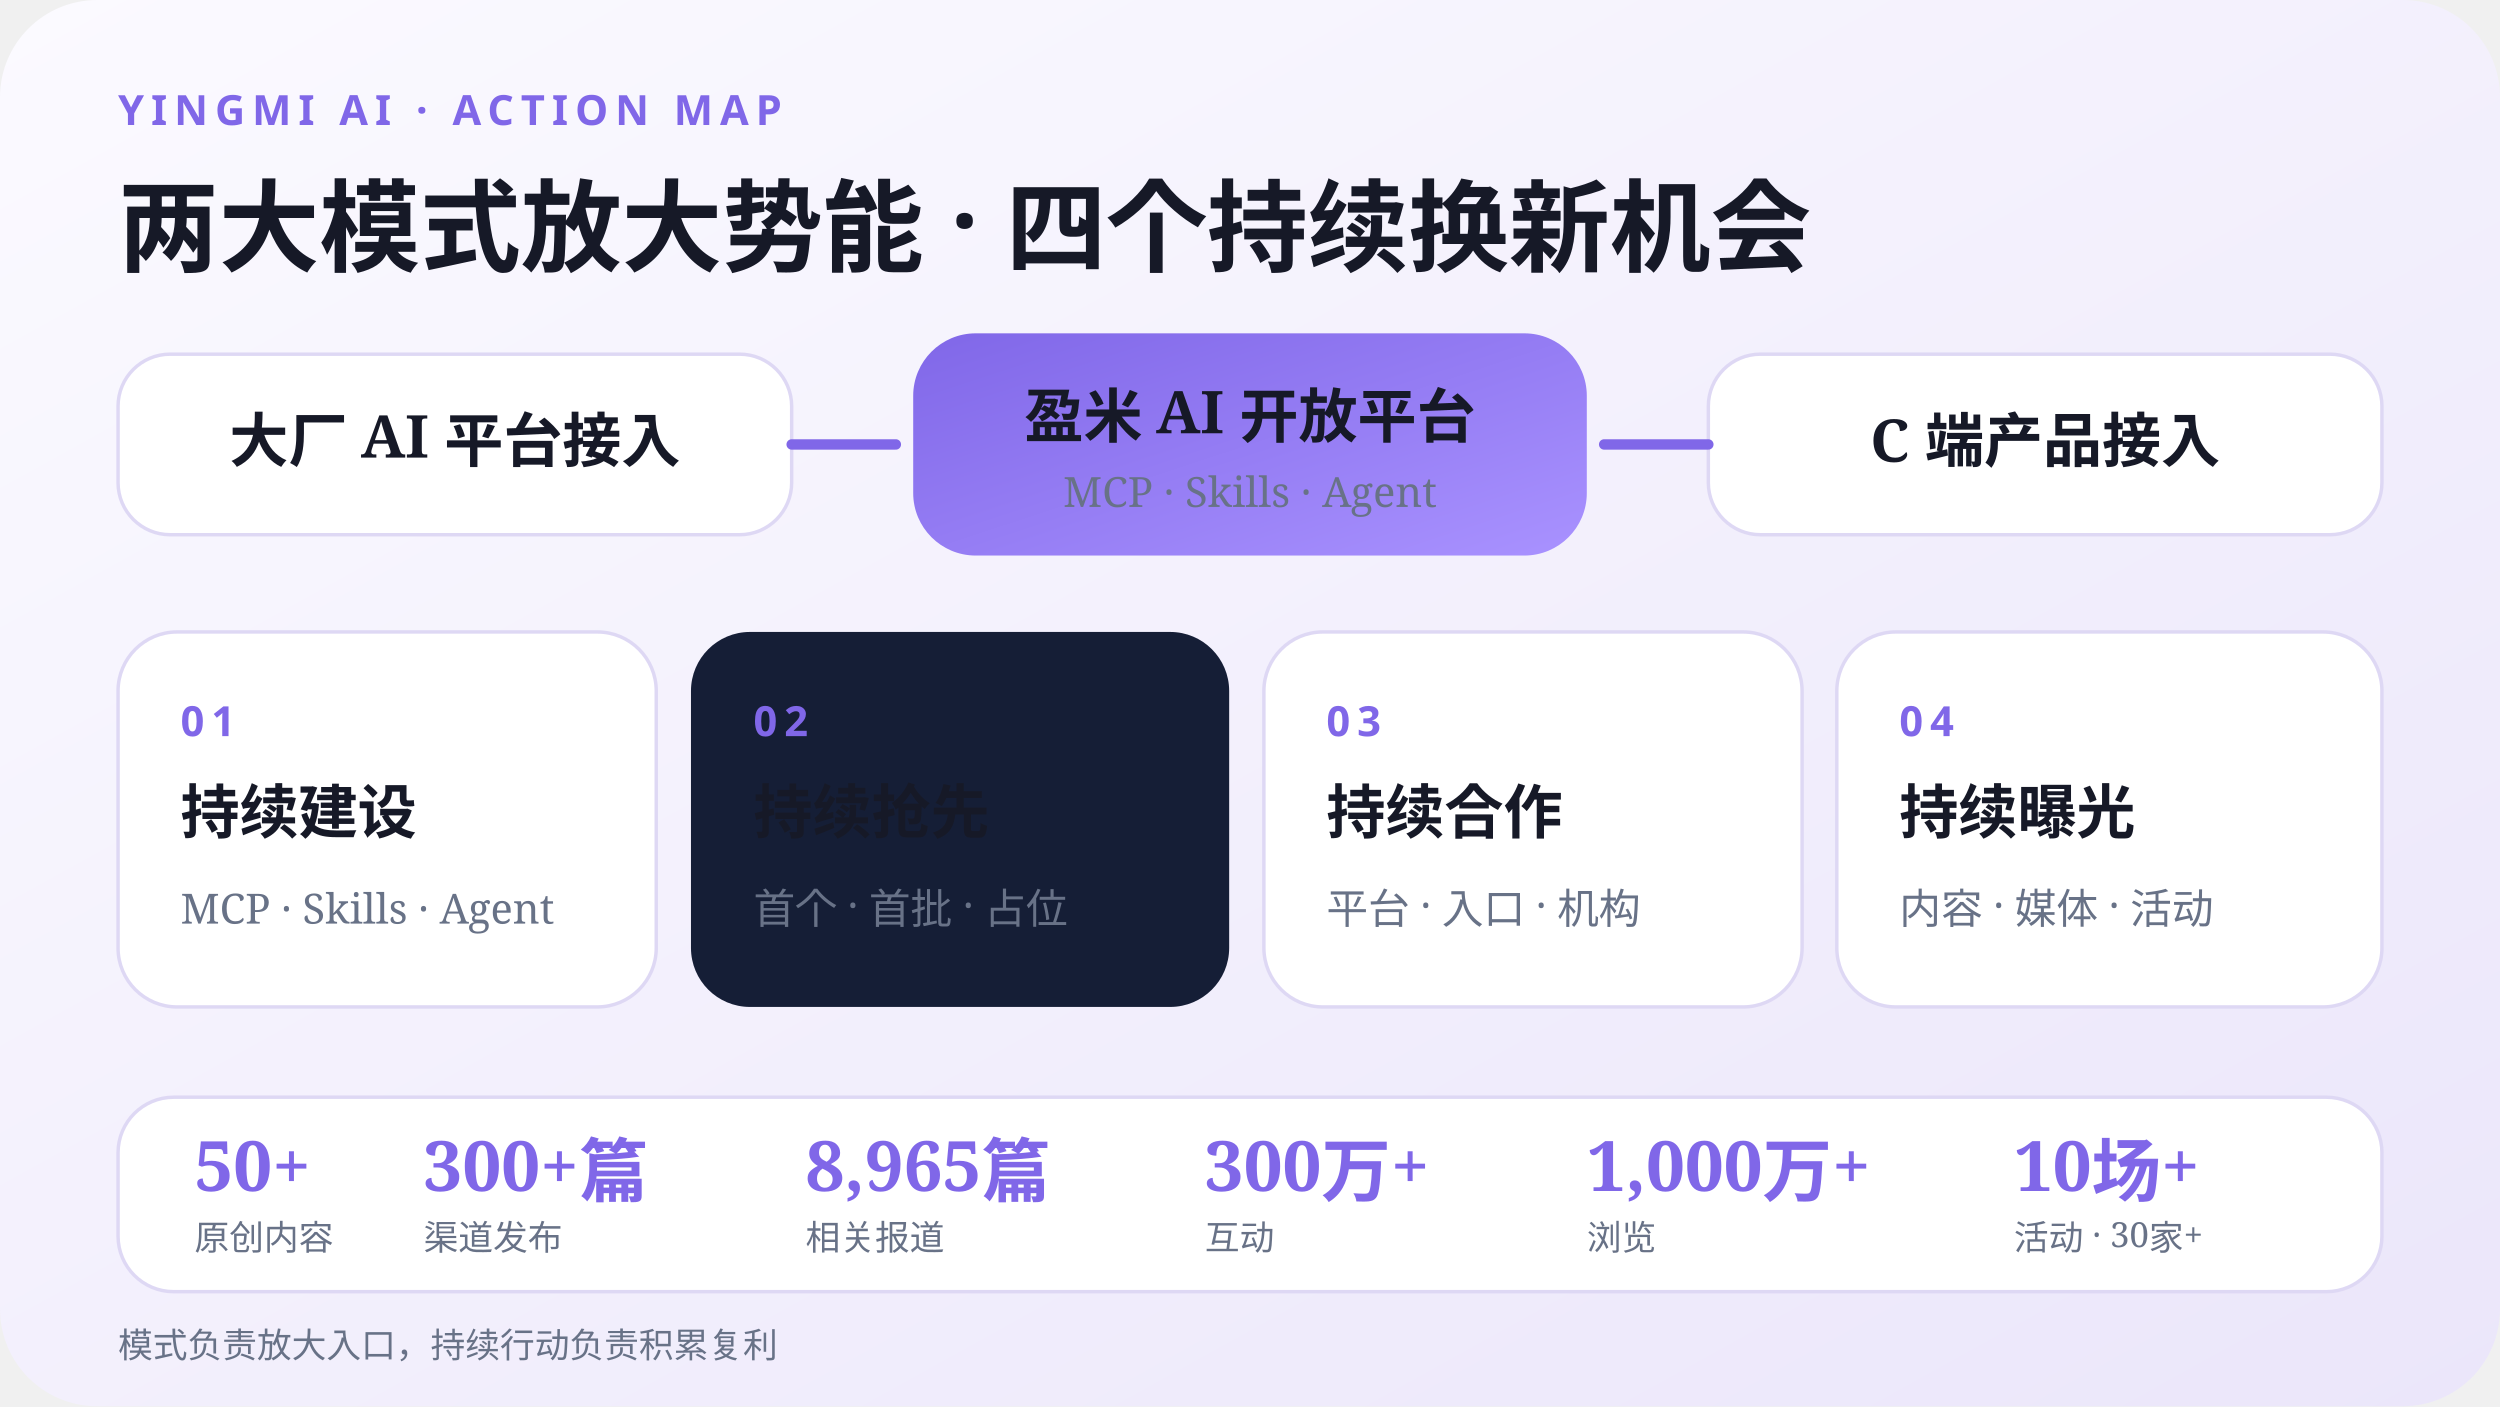
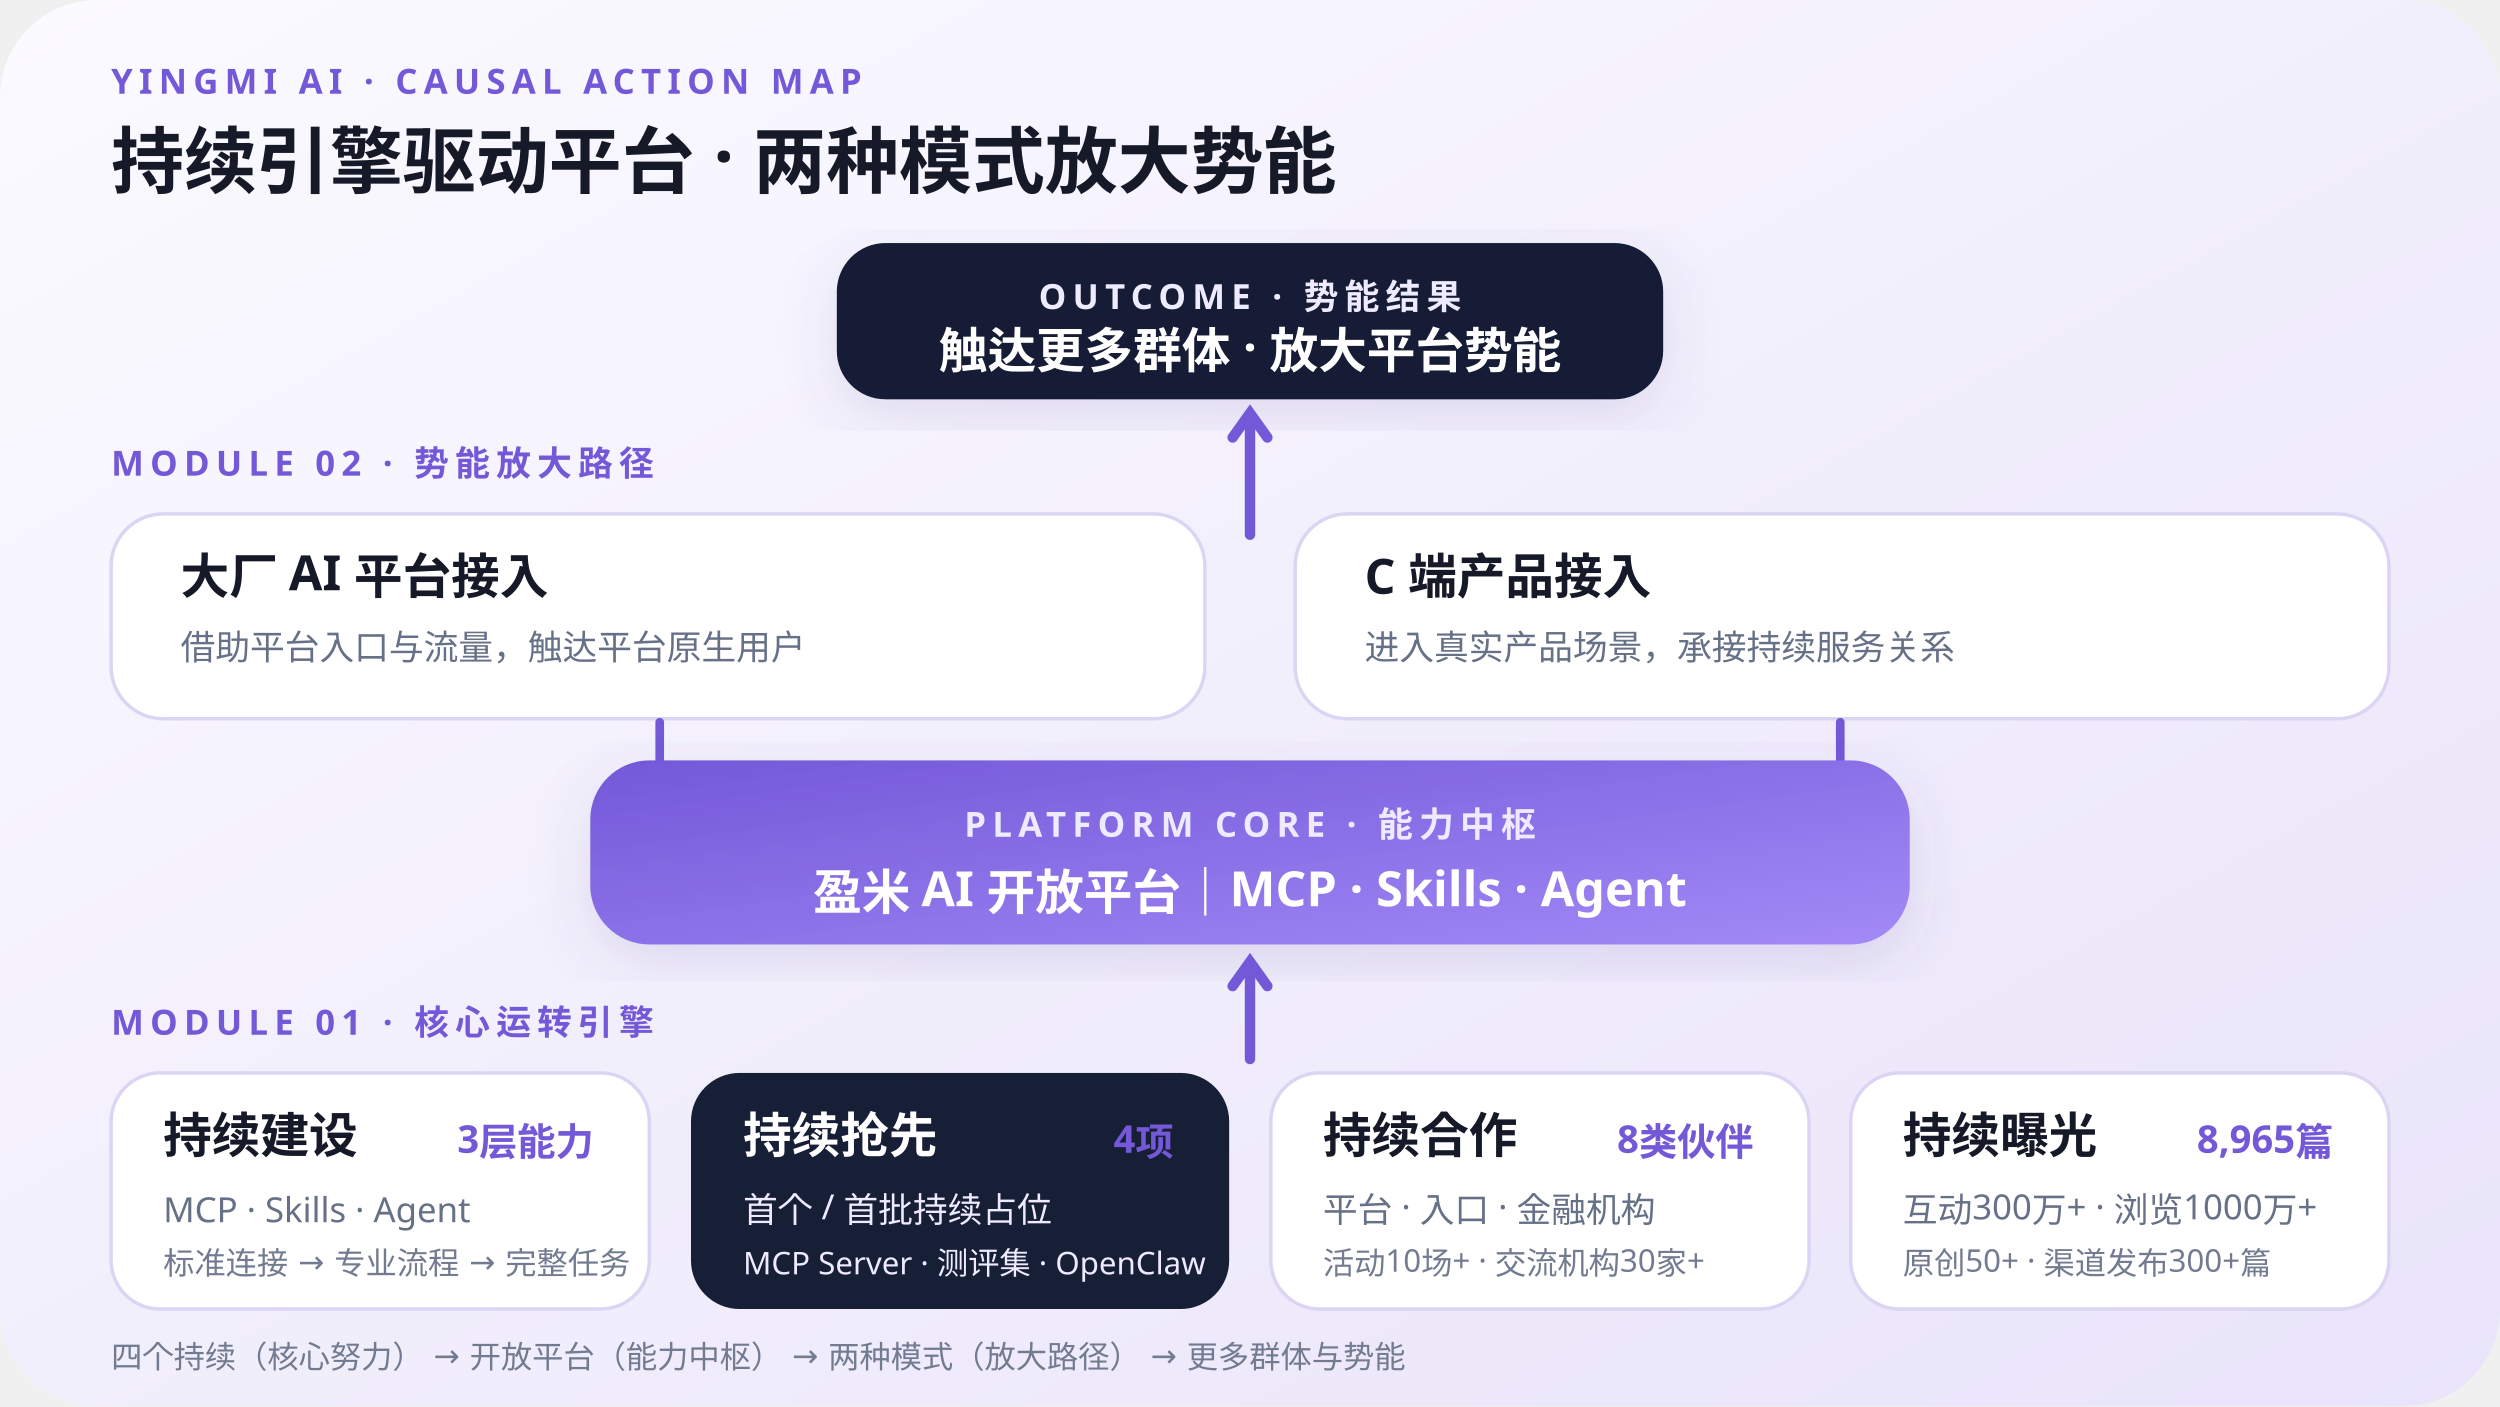
<svg xmlns="http://www.w3.org/2000/svg" width="720" height="405" viewBox="0 0 720 405" role="img" aria-labelledby="title desc">
  <defs>
    <linearGradient id="bg" x1="0" y1="0" x2="1" y2="1">
      <stop stop-color="#fbfaff" />
-       <stop offset="1" stop-color="#ebe6fa" />
+       <stop offset="1" stop-color="#e9e4fa" />
    </linearGradient>
    <linearGradient id="violet" x1="0" y1="0" x2="1" y2="1">
-       <stop stop-color="#8067e8" />
-       <stop offset="1" stop-color="#a992ff" />
+       <stop stop-color="#7358d8" />
+       <stop offset="1" stop-color="#a38af7" />
    </linearGradient>
-     <style>text{font-family:"Songti SC",STSong,SimSun,serif;fill:#161927}.label{font:700 12px "PingFang SC",sans-serif;fill:#8067e8;letter-spacing:2px}.title{font-size:29px;font-weight:700}.small{font-size:12px;fill:#687287}.card{font-size:17px;font-weight:700}.metric{font-size:20px;font-weight:700;fill:#8067e8}.note{font-size:10px;fill:#687287}</style>
+     <filter id="shadow" x="-20%" y="-20%" width="140%" height="140%">
+       <feDropShadow dx="0" dy="5" stdDeviation="8" flood-color="#5e4b9f" flood-opacity=".15" />
+     </filter>
+     <style>
+       text{font-family:"PingFang SC","Microsoft YaHei",sans-serif;fill:#161927}.eyebrow{font-size:10px;font-weight:700;letter-spacing:1.8px;fill:#7358d8}.headline{font-size:21px;font-weight:800}.label{font-size:14px;font-weight:750}.small{font-size:10px;fill:#667087}.tiny{font-size:9px;fill:#727b90}.white{fill:#fff}.pale{fill:#eeeaff}.metric{font-size:11px;font-weight:750;fill:#7358d8}
+     </style>
  </defs>
  <rect width="720" height="405" rx="28" fill="url(#bg)" />
-   <text x="34" y="36" class="label">YINGMI AI · ACTION MAP</text>
-   <text x="34" y="76" class="title">两大模式放大势能 · 四个持续换新机会</text>
-   <rect x="34" y="102" width="194" height="52" rx="15" fill="#fff" stroke="#ded8f4" />
-   <text x="131" y="133" class="card" text-anchor="middle">大厂 AI 平台接入</text>
-   <rect x="263" y="96" width="194" height="64" rx="18" fill="url(#violet)" />
-   <text x="360" y="126" class="card" fill="#fff" text-anchor="middle">盈米 AI 开放平台</text>
-   <text x="360" y="146" class="small" fill="#eeeaff" text-anchor="middle">MCP · Skills · Agent</text>
-   <rect x="492" y="102" width="194" height="52" rx="15" fill="#fff" stroke="#ded8f4" />
-   <text x="589" y="133" class="card" text-anchor="middle">C 端产品接入</text>
-   <path d="M228 128H258M462 128H492" stroke="#8067e8" stroke-width="3" stroke-linecap="round" />
-   <g transform="translate(34 182)">
-     <rect width="155" height="108" rx="17" fill="#fff" stroke="#ded8f4" />
-     <text x="18" y="30" class="label">01</text>
-     <text x="18" y="58" class="card">持续建设</text>
-     <text x="18" y="84" class="small">MCP · Skills · Agent</text>
+   <text x="32" y="27" class="eyebrow">YINGMI AI · CAUSAL ACTION MAP</text>
+   <text x="32" y="54" class="headline">持续引擎驱动平台 · 两种模式放大势能</text>
+   <g filter="url(#shadow)">
+     <rect x="241" y="70" width="238" height="45" rx="14" fill="#161e35" />
+     <text x="360" y="89" class="eyebrow pale" text-anchor="middle">OUTCOME · 势能结果</text>
+     <text x="360" y="106" class="label white" text-anchor="middle">触达更多群体 · 放大平台势能</text>
  </g>
-   <g transform="translate(199 182)">
-     <rect width="155" height="108" rx="17" fill="#151e36" />
-     <text x="18" y="30" class="label" fill="#b8a7ff">02</text>
-     <text x="18" y="58" class="card" fill="#fff">持续抢先</text>
-     <text x="18" y="84" class="small" fill="#b7c1d5">首个 · 首批 · 占位</text>
+   <path d="M360 154V120" stroke="#7358d8" stroke-width="3" stroke-linecap="round" />
+   <path d="M355 126l5-7 5 7" fill="none" stroke="#7358d8" stroke-width="3" stroke-linecap="round" />
+   <text x="32" y="137" class="eyebrow">MODULE 02 · 势能放大路径</text>
+   <rect x="32" y="148" width="315" height="59" rx="15" fill="#fff" stroke="#dcd4f3" />
+   <text x="52" y="171" class="label">大厂 AI 平台接入</text>
+   <text x="52" y="190" class="small">借助平台入口与流量，触达平台原生用户</text>
+   <rect x="373" y="148" width="315" height="59" rx="15" fill="#fff" stroke="#dcd4f3" />
+   <text x="393" y="171" class="label">C 端产品接入</text>
+   <text x="393" y="190" class="small">进入真实产品场景，承接持续服务关系</text>
+   <path d="M190 219V208M530 219V208" stroke="#7358d8" stroke-width="2.5" stroke-linecap="round" />
+   <g filter="url(#shadow)">
+     <rect x="170" y="219" width="380" height="53" rx="17" fill="url(#violet)" />
+     <text x="360" y="241" class="eyebrow pale" text-anchor="middle">PLATFORM CORE · 能力中枢</text>
+     <text x="360" y="262" class="label white" text-anchor="middle">盈米 AI 开放平台｜MCP · Skills · Agent</text>
  </g>
-   <g transform="translate(364 182)">
-     <rect width="155" height="108" rx="17" fill="#fff" stroke="#ded8f4" />
-     <text x="18" y="30" class="label">03</text>
-     <text x="18" y="58" class="card">持续合作</text>
-     <text x="18" y="84" class="small">平台 · 入口 · 机构</text>
+   <path d="M360 305V278" stroke="#7358d8" stroke-width="3" stroke-linecap="round" />
+   <path d="M355 284l5-7 5 7" fill="none" stroke="#7358d8" stroke-width="3" stroke-linecap="round" />
+   <text x="32" y="298" class="eyebrow">MODULE 01 · 核心运转引擎</text>
+   <g transform="translate(32 309)">
+     <rect width="155" height="68" rx="14" fill="#fff" stroke="#dcd4f3" />
+     <text x="15" y="23" class="label">持续建设</text>
+     <text x="139" y="23" class="metric" text-anchor="end">3层能力</text>
+     <text x="15" y="43" class="small">MCP · Skills · Agent</text>
+     <text x="15" y="58" class="tiny">标准连接 → 专业流程 → 完整任务</text>
  </g>
-   <g transform="translate(529 182)">
-     <rect width="157" height="108" rx="17" fill="#fff" stroke="#ded8f4" />
-     <text x="18" y="30" class="label">04</text>
-     <text x="18" y="58" class="card">持续曝光</text>
-     <text x="18" y="84" class="small">内容 · 媒体 · 活动</text>
+   <g transform="translate(199 309)">
+     <rect width="155" height="68" rx="14" fill="#171f37" />
+     <text x="15" y="23" class="label white">持续抢先</text>
+     <text x="139" y="23" class="metric pale" text-anchor="end">4项</text>
+     <text x="15" y="43" class="small pale">首个 / 首批持续占位</text>
+     <text x="15" y="58" class="tiny pale">MCP Server · 测评集 · OpenClaw</text>
  </g>
-   <rect x="34" y="316" width="652" height="56" rx="16" fill="#fff" stroke="#ded8f4" />
-   <text x="56" y="343" class="metric">50+</text>
-   <text x="122" y="343" class="metric">300+篇</text>
-   <text x="232" y="343" class="metric">8,965篇</text>
-   <text x="347" y="343" class="metric">300万+</text>
-   <text x="457" y="343" class="metric">1,000万+</text>
-   <text x="580" y="343" class="metric">10场+</text>
-   <text x="56" y="360" class="note">原创内容</text>
-   <text x="122" y="360" class="note">渠道发布</text>
-   <text x="232" y="360" class="note">相关报道</text>
-   <text x="347" y="360" class="note">互动</text>
-   <text x="457" y="360" class="note">浏览</text>
-   <text x="580" y="360" class="note">活动 · 30家+</text>
-   <text x="34" y="391" class="note">模式负责放大入口，持续行动负责积累复利</text>
+   <g transform="translate(366 309)">
+     <rect width="155" height="68" rx="14" fill="#fff" stroke="#dcd4f3" />
+     <text x="15" y="23" class="label">持续合作</text>
+     <text x="139" y="23" class="metric" text-anchor="end">8类伙伴</text>
+     <text x="15" y="43" class="small">平台 · 入口 · 金融机构</text>
+     <text x="15" y="58" class="tiny">活动10场+ · 交流机构30家+</text>
+   </g>
+   <g transform="translate(533 309)">
+     <rect width="155" height="68" rx="14" fill="#fff" stroke="#dcd4f3" />
+     <text x="15" y="23" class="label">持续曝光</text>
+     <text x="139" y="23" class="metric" text-anchor="end">8,965篇</text>
+     <text x="15" y="43" class="small">互动300万+ · 浏览1000万+</text>
+     <text x="15" y="58" class="tiny">原创50+ · 渠道发布300+篇</text>
+   </g>
+   <text x="32" y="394" class="tiny">四个持续（核心努力） → 开放平台（能力中枢） → 两种模式（放大路径） → 更多群体与势能</text>
</svg>
